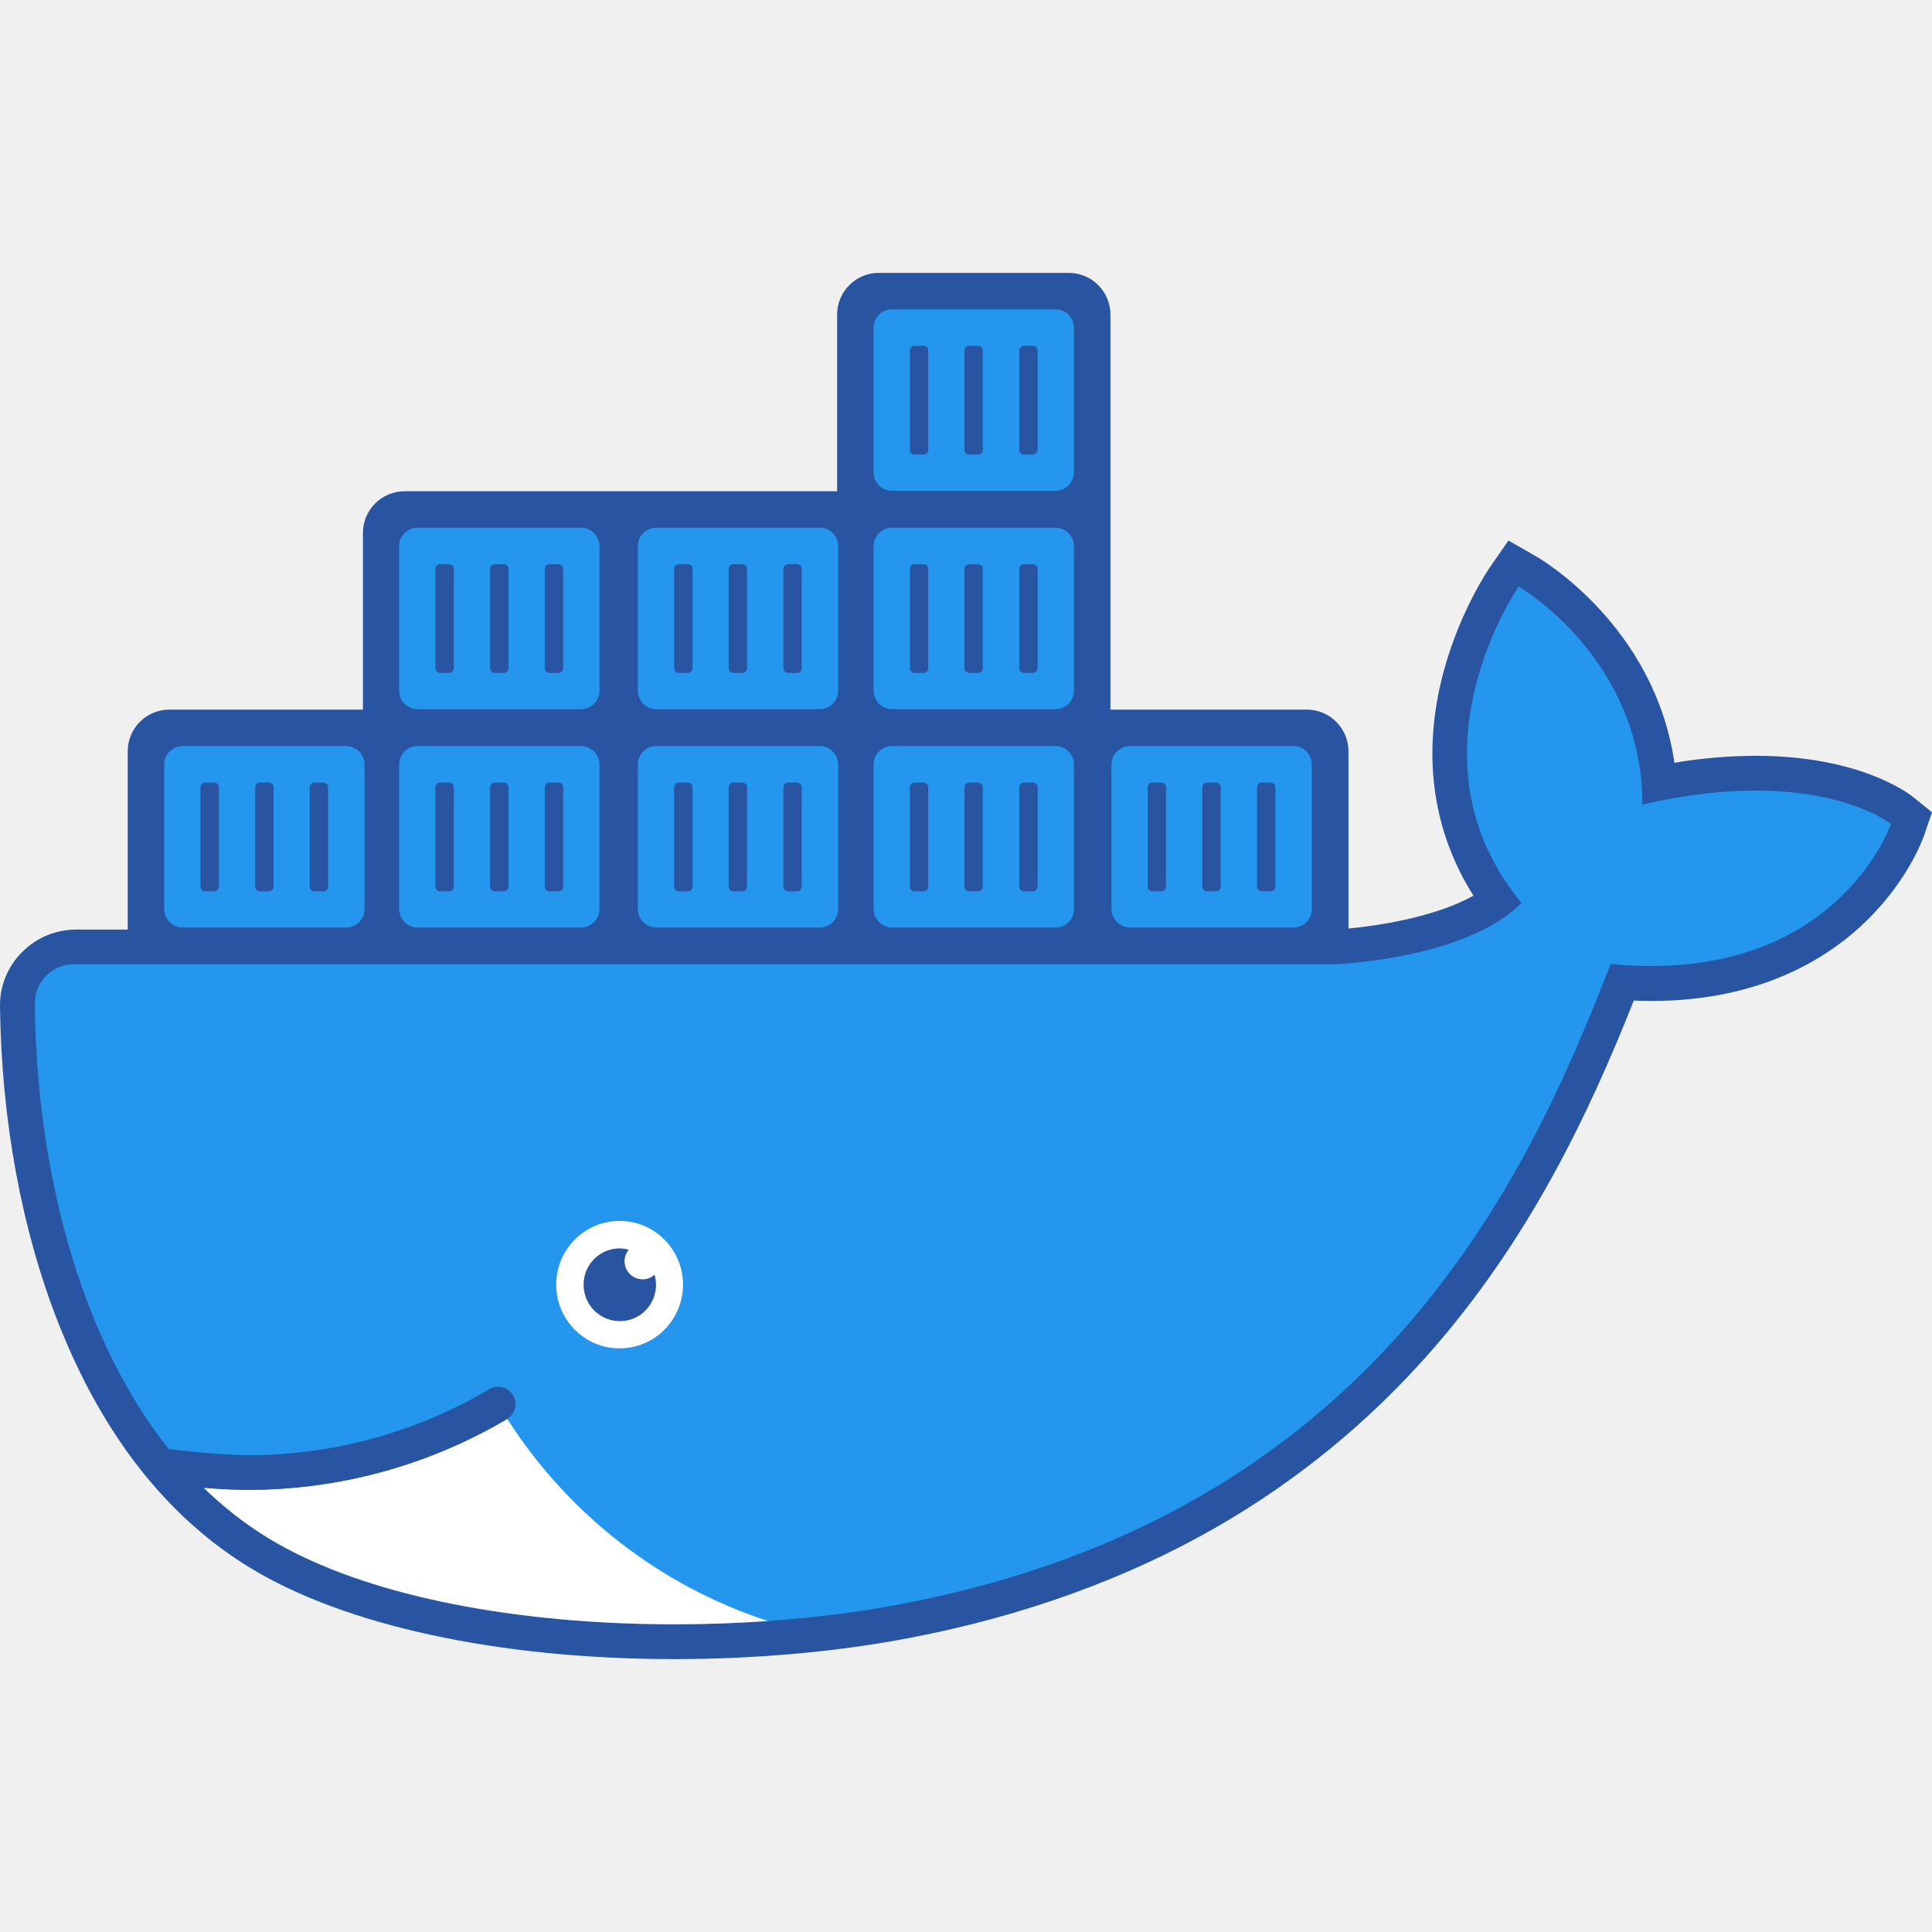
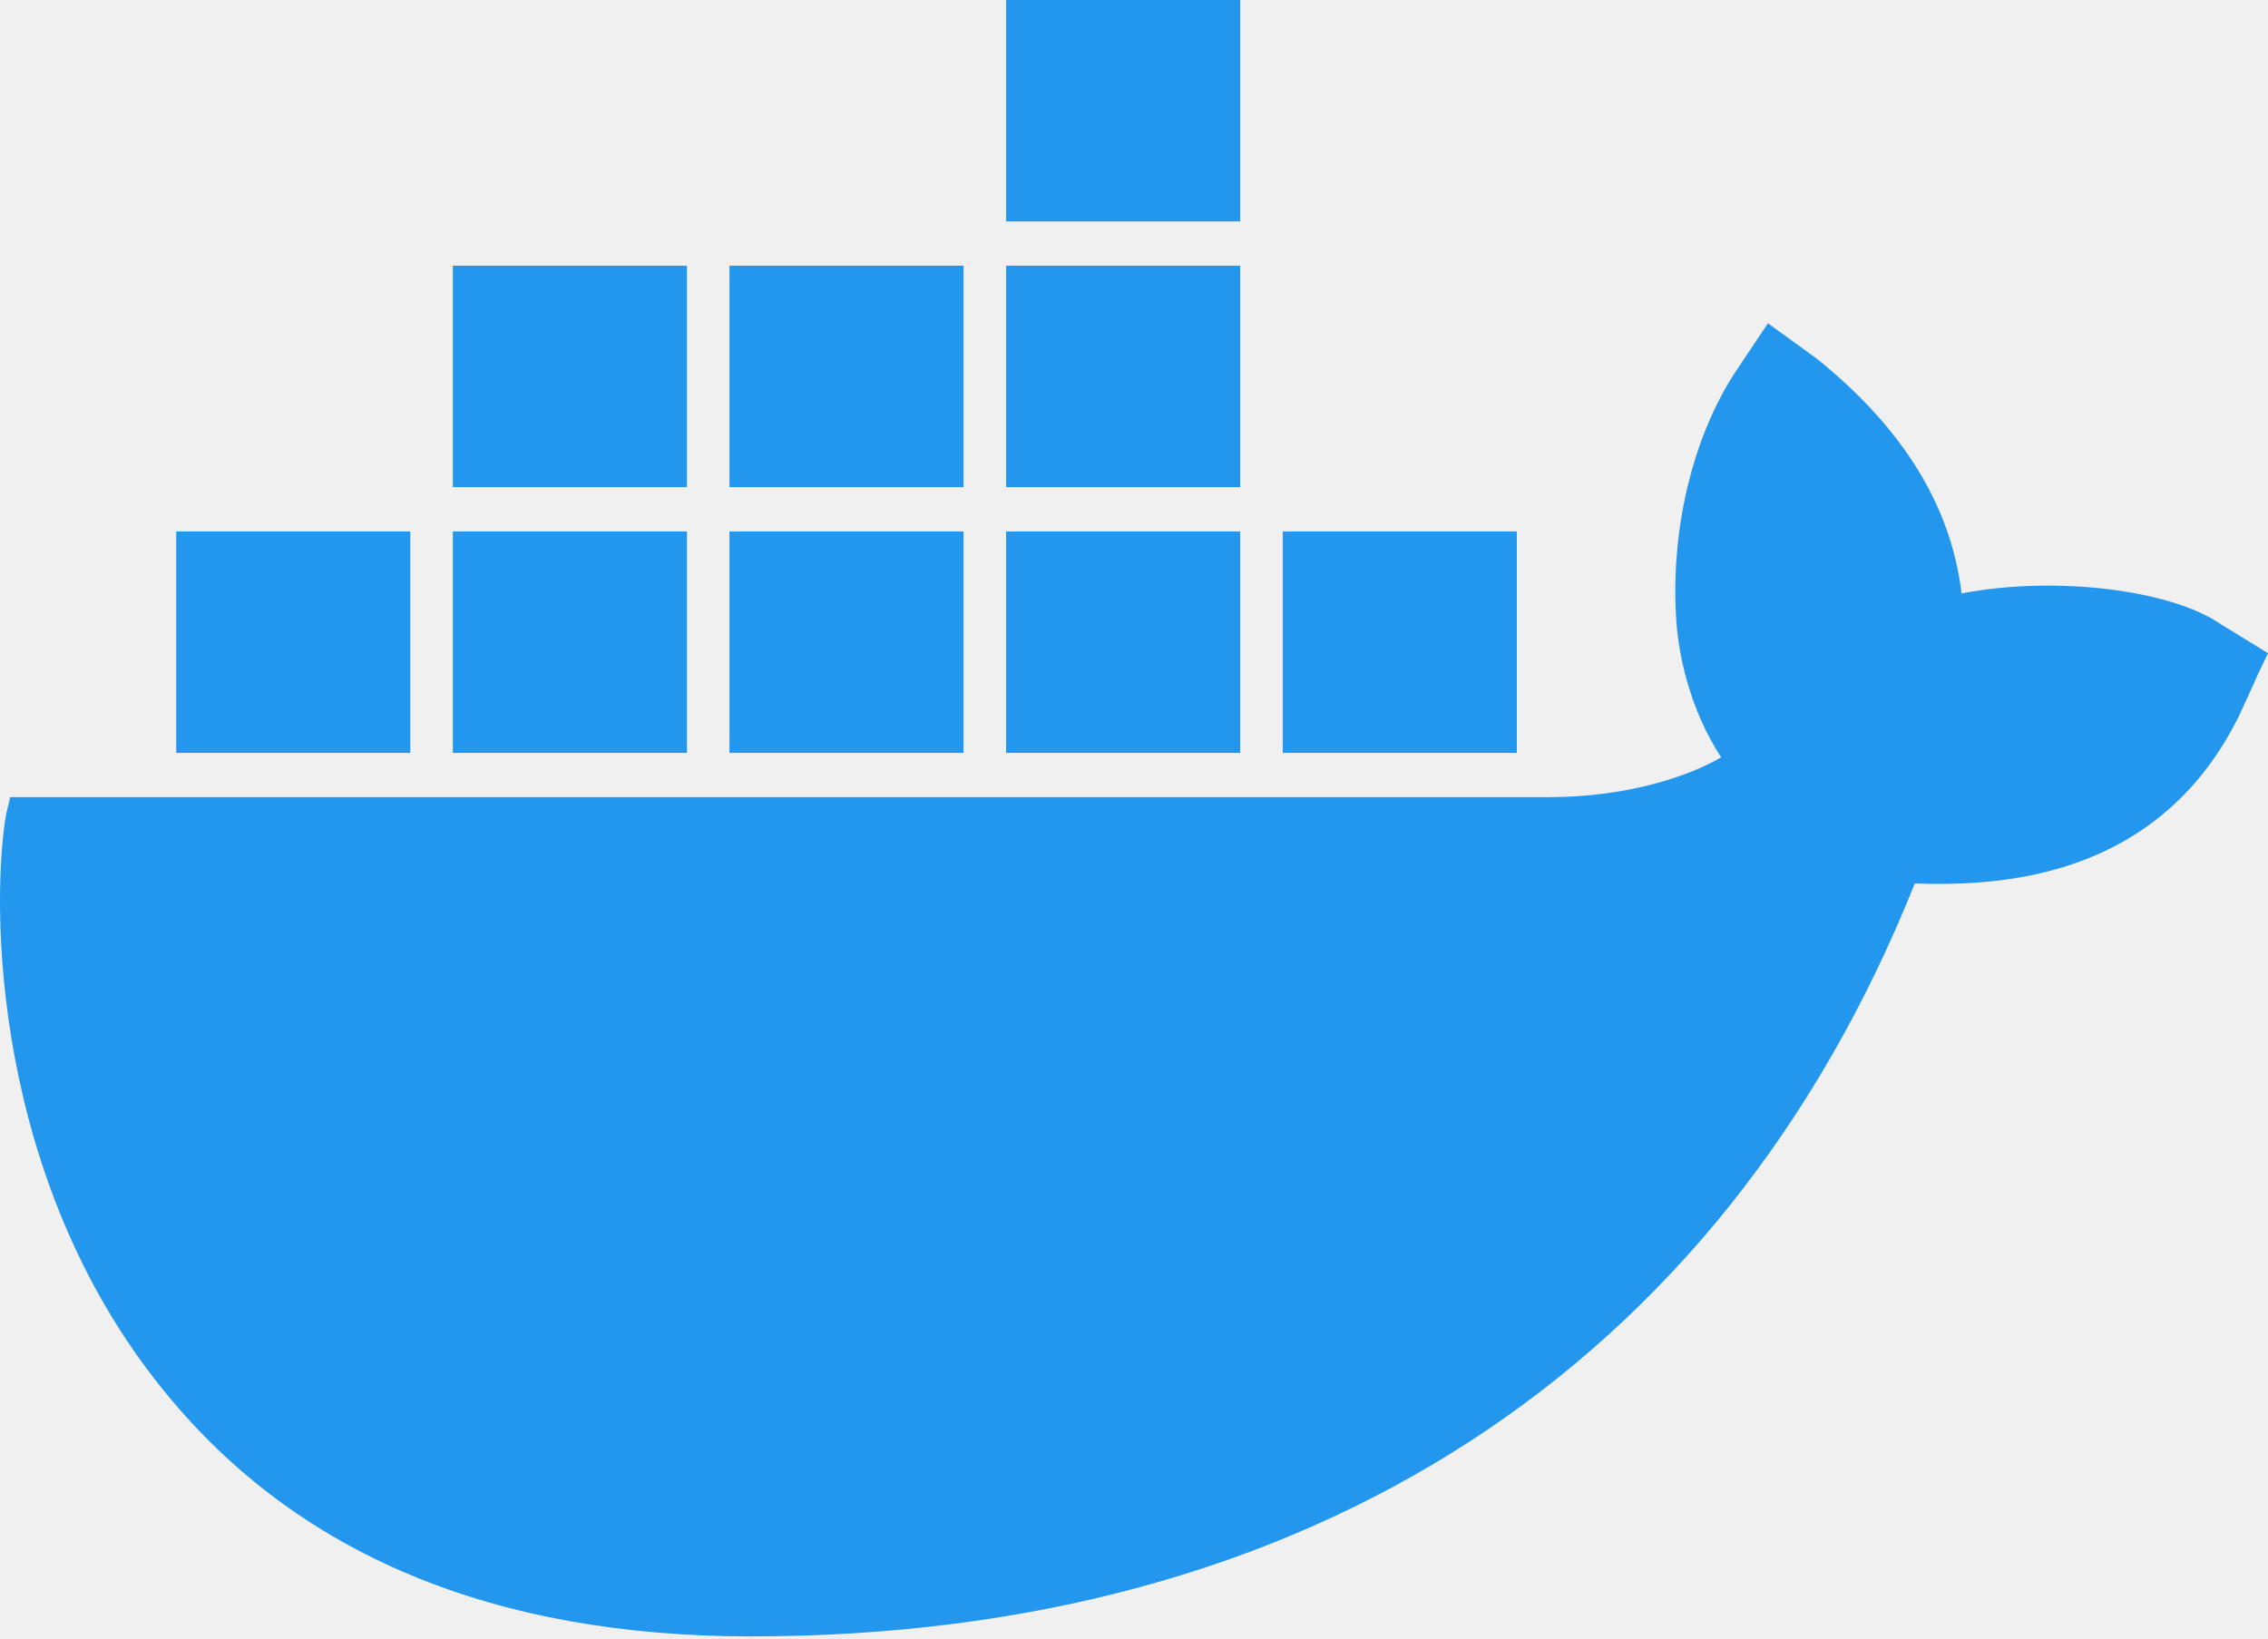
- <svg xmlns="http://www.w3.org/2000/svg" viewBox="0 0 48 48">
-   <g style="stroke-width:3.333">
-     <path fill="#2854a1" d="M158.424 43.397c-.433-.344-4.485-3.404-13.031-3.404a41.14 41.14 0 0 0-6.726.576c-1.654-11.32-11.011-16.842-11.444-17.086l-2.298-1.32-1.509 2.174c-.111.166-2.775 4.025-4.074 9.524-1.532 6.464-.599 12.53 2.686 17.718-3.207 1.785-7.958 2.495-10.356 2.717v-14.68a3.446 3.446 0 0 0-3.452-3.449H91.96V3.448A3.447 3.447 0 0 0 88.508 0H72.78a3.447 3.447 0 0 0-3.452 3.448v14.636H33.509a3.447 3.447 0 0 0-3.452 3.448v14.635H14.03a3.447 3.447 0 0 0-3.452 3.449v14.768H6.315a6.291 6.291 0 0 0-4.495 1.874A6.224 6.224 0 0 0 0 60.76c.122 9.468 1.809 18.571 4.873 26.31 3.63 9.17 8.946 15.955 15.805 20.146 7.87 4.823 20.7 7.584 35.175 7.584 6.77 0 13.53-.61 19.524-1.763 9.457-1.818 18.037-4.934 25.507-9.247a69.87 69.87 0 0 0 17.393-14.225c8.358-9.436 13.33-19.969 17.026-29.304.5.022.988.033 1.477.033 9.146 0 14.762-3.648 17.87-6.708 3.363-3.326 4.562-6.63 4.695-6.996l.655-1.92Z" style="stroke-width:11.111" transform="matrix(.3 0 0 .3 0 6.78)" />
-     <path fill="#2496ed" d="M28.648 39.183H15.14c-.855 0-1.543.688-1.543 1.541v11.953c0 .854.688 1.54 1.543 1.54h13.508c.855 0 1.543-.686 1.543-1.54V40.724c0-.853-.688-1.54-1.543-1.54z" style="stroke-width:11.111" transform="matrix(.3 0 0 .3 0 6.78)" />
-     <path fill="#2854a1" d="M18.126 50.825c0 .21-.167.388-.389.388h-.744a.386.386 0 0 1-.388-.388v-8.227c0-.21.166-.388.388-.388h.744c.211 0 .389.177.389.388zm4.528 0c0 .21-.166.388-.388.388h-.744a.386.386 0 0 1-.389-.388v-8.227c0-.21.167-.388.389-.388h.744c.21 0 .388.177.388.388zm4.518 0c0 .21-.167.388-.389.388h-.743a.386.386 0 0 1-.389-.388v-8.227c0-.21.167-.388.389-.388h.743c.211 0 .389.177.389.388z" style="stroke-width:11.111" transform="matrix(.3 0 0 .3 0 6.78)" />
-     <path fill="#2496ed" d="M48.105 39.183H34.597a1.54 1.54 0 0 0-1.543 1.541v11.953c0 .854.689 1.54 1.543 1.54h13.508c.855 0 1.543-.686 1.543-1.54V40.724c0-.853-.688-1.54-1.543-1.54z" style="stroke-width:11.111" transform="matrix(.3 0 0 .3 0 6.78)" />
-     <path fill="#2854a1" d="M37.583 50.825c0 .21-.166.388-.388.388h-.744a.386.386 0 0 1-.389-.388v-8.227c0-.21.167-.388.389-.388h.744c.21 0 .388.177.388.388zm4.529 0c0 .21-.167.388-.389.388h-.744a.386.386 0 0 1-.388-.388v-8.227c0-.21.167-.388.389-.388h.743c.211 0 .389.177.389.388zm4.528 0c0 .21-.166.388-.388.388h-.744a.386.386 0 0 1-.388-.388v-8.227c0-.21.166-.388.388-.388h.744c.21 0 .388.177.388.388z" style="stroke-width:11.111" transform="matrix(.3 0 0 .3 0 6.78)" />
-     <path fill="#2496ed" d="M67.874 39.183H54.366c-.855 0-1.543.688-1.543 1.541v11.953c0 .854.688 1.54 1.543 1.54h13.508c.854 0 1.543-.686 1.543-1.54V40.724c0-.853-.689-1.54-1.543-1.54z" style="stroke-width:11.111" transform="matrix(.3 0 0 .3 0 6.78)" />
-     <path fill="#2854a1" d="M57.352 50.825c0 .21-.167.388-.389.388h-.744a.386.386 0 0 1-.388-.388v-8.227c0-.21.166-.388.388-.388h.744c.21 0 .389.177.389.388zm4.517 0c0 .21-.167.388-.389.388h-.743a.386.386 0 0 1-.389-.388v-8.227c0-.21.167-.388.389-.388h.743c.211 0 .389.177.389.388zm4.528 0c0 .21-.166.388-.388.388h-.744a.386.386 0 0 1-.388-.388v-8.227c0-.21.166-.388.388-.388h.744c.21 0 .388.177.388.388z" style="stroke-width:11.111" transform="matrix(.3 0 0 .3 0 6.78)" />
-     <path fill="#2496ed" d="M87.398 39.183H73.89c-.855 0-1.543.688-1.543 1.541v11.953c0 .854.688 1.54 1.543 1.54h13.508c.855 0 1.543-.686 1.543-1.54V40.724c0-.853-.688-1.54-1.543-1.54z" style="stroke-width:11.111" transform="matrix(.3 0 0 .3 0 6.78)" />
-     <path fill="#2854a1" d="M76.876 50.825c0 .21-.167.388-.389.388h-.743a.386.386 0 0 1-.389-.388v-8.227c0-.21.167-.388.389-.388h.743c.211 0 .389.177.389.388zm4.517 0c0 .21-.167.388-.389.388h-.743a.386.386 0 0 1-.389-.388v-8.227c0-.21.167-.388.389-.388h.744c.21 0 .388.177.388.388zm4.529 0c0 .21-.167.388-.389.388h-.732a.386.386 0 0 1-.389-.388v-8.227c0-.21.167-.388.389-.388h.743c.211 0 .389.177.389.388v8.227z" style="stroke-width:11.111" transform="matrix(.3 0 0 .3 0 6.78)" />
-     <path fill="#2496ed" d="M48.105 21.1H34.597c-.854 0-1.543.687-1.543 1.54v11.953c0 .854.689 1.541 1.543 1.541h13.508c.855 0 1.543-.687 1.543-1.541V22.641c0-.854-.688-1.541-1.543-1.541z" style="stroke-width:11.111" transform="matrix(.3 0 0 .3 0 6.78)" />
-     <path fill="#2854a1" d="M37.583 32.741a.385.385 0 0 1-.388.388h-.744a.386.386 0 0 1-.389-.388v-8.227c0-.21.167-.388.389-.388h.744c.21 0 .388.167.388.388zm4.529 0a.386.386 0 0 1-.389.388h-.744a.386.386 0 0 1-.388-.388v-8.227c0-.21.167-.388.389-.388h.743c.211 0 .389.167.389.388zm4.528 0a.385.385 0 0 1-.388.388h-.744a.386.386 0 0 1-.388-.388v-8.227c0-.21.166-.388.388-.388h.744c.21 0 .388.167.388.388z" style="stroke-width:11.111" transform="matrix(.3 0 0 .3 0 6.78)" />
-     <path fill="#2496ed" d="M67.874 21.1H54.366c-.855 0-1.543.687-1.543 1.54v11.953c0 .854.688 1.541 1.543 1.541h13.508c.854 0 1.543-.687 1.543-1.541V22.641c0-.854-.689-1.541-1.543-1.541z" style="stroke-width:11.111" transform="matrix(.3 0 0 .3 0 6.78)" />
-     <path fill="#2854a1" d="M57.352 32.741a.386.386 0 0 1-.389.388h-.744a.386.386 0 0 1-.388-.388v-8.227c0-.21.166-.388.388-.388h.744c.21 0 .389.167.389.388zm4.517 0a.386.386 0 0 1-.389.388h-.743a.386.386 0 0 1-.389-.388v-8.227c0-.21.167-.388.389-.388h.743c.211 0 .389.167.389.388zm4.528 0a.385.385 0 0 1-.388.388h-.744a.386.386 0 0 1-.388-.388v-8.227c0-.21.166-.388.388-.388h.744c.21 0 .388.167.388.388z" style="stroke-width:11.111" transform="matrix(.3 0 0 .3 0 6.78)" />
-     <path fill="#2496ed" d="M87.398 21.1H73.89c-.855 0-1.543.687-1.543 1.54v11.953c0 .854.688 1.541 1.543 1.541h13.508c.855 0 1.543-.687 1.543-1.541V22.641c0-.854-.688-1.541-1.543-1.541z" style="stroke-width:11.111" transform="matrix(.3 0 0 .3 0 6.78)" />
-     <path fill="#2854a1" d="M76.876 32.741a.386.386 0 0 1-.389.388h-.743a.386.386 0 0 1-.389-.388v-8.227c0-.21.167-.388.389-.388h.743c.211 0 .389.167.389.388zm4.517 0a.386.386 0 0 1-.389.388h-.743a.386.386 0 0 1-.389-.388v-8.227c0-.21.167-.388.389-.388h.744c.21 0 .388.167.388.388zm4.529 0a.386.386 0 0 1-.389.388h-.732a.386.386 0 0 1-.389-.388v-8.227c0-.21.167-.388.389-.388h.743c.211 0 .389.167.389.388v8.227z" style="stroke-width:11.111" transform="matrix(.3 0 0 .3 0 6.78)" />
-     <path fill="#2496ed" d="M87.398 3.016H73.89c-.855 0-1.543.687-1.543 1.541v11.952c0 .854.688 1.541 1.543 1.541h13.508c.855 0 1.543-.687 1.543-1.54V4.556c0-.854-.688-1.541-1.543-1.541z" style="stroke-width:11.111" transform="matrix(.3 0 0 .3 0 6.78)" />
-     <path fill="#2854a1" d="M76.876 14.658c0 .21-.167.388-.389.388h-.743a.386.386 0 0 1-.389-.388V6.43c0-.21.167-.388.389-.388h.743c.211 0 .389.166.389.388zm4.517 0c0 .21-.167.388-.389.388h-.743a.386.386 0 0 1-.389-.388V6.43c0-.21.167-.388.389-.388h.744c.21 0 .388.166.388.388zm4.529 0c0 .21-.167.388-.389.388h-.732a.386.386 0 0 1-.389-.388V6.43c0-.21.167-.388.389-.388h.743c.211 0 .389.166.389.388v8.227z" style="stroke-width:11.111" transform="matrix(.3 0 0 .3 0 6.78)" />
-     <path fill="#2496ed" d="M107.1 39.183H93.591c-.854 0-1.542.688-1.542 1.541v11.953c0 .854.688 1.54 1.542 1.54H107.1c.854 0 1.542-.686 1.542-1.54V40.724c0-.853-.699-1.54-1.542-1.54z" style="stroke-width:11.111" transform="matrix(.3 0 0 .3 0 6.78)" />
-     <path fill="#2854a1" d="M96.566 50.825c0 .21-.166.388-.388.388h-.744a.386.386 0 0 1-.388-.388v-8.227c0-.21.166-.388.388-.388h.744c.21 0 .388.177.388.388zm4.529 0c0 .21-.167.388-.389.388h-.744a.386.386 0 0 1-.388-.388v-8.227c0-.21.167-.388.389-.388h.743c.211 0 .389.177.389.388zm4.528 0c0 .21-.166.388-.388.388h-.744a.385.385 0 0 1-.388-.388v-8.227c0-.21.166-.388.388-.388h.744c.211 0 .388.177.388.388z" style="stroke-width:11.111" transform="matrix(.3 0 0 .3 0 6.78)" />
-     <path fill="#2496ed" d="M2.886 60.493a3.215 3.215 0 0 1 3.208-3.237h104.302c.755 0 11.133-.543 15.606-5.078-10.012-12.141-.233-26.2-.233-26.2s10.245 5.899 10.245 18.05c14.429-3.337 20.589 1.608 20.589 1.608s-4.595 13.416-23.22 11.598c-6.937 17.972-19.602 45.47-58.561 52.976-16.838 3.237-40.27 2.129-52.645-5.444C8.635 96.472 3.03 77.579 2.886 60.493Z" style="stroke-width:11.111" transform="matrix(.3 0 0 .3 0 6.78)" />
-     <path fill="#fff" d="M51.313 89.066c2.9 0 5.25-2.363 5.25-5.278 0-2.915-2.35-5.277-5.25-5.277s-5.25 2.363-5.25 5.277c0 2.915 2.35 5.278 5.25 5.278z" style="stroke-width:11.111" transform="matrix(.3 0 0 .3 0 6.78)" />
-     <path fill="#2854a1" d="M51.757 82.17c-.11-.477.033-.92.311-1.276a2.878 2.878 0 0 0-1.41-.033c-1.61.366-2.62 1.974-2.253 3.604a3.01 3.01 0 0 0 3.596 2.273c1.61-.366 2.62-1.974 2.254-3.604-.012-.055-.045-.11-.056-.166a1.469 1.469 0 0 1-.633.344 1.51 1.51 0 0 1-1.809-1.142Z" style="stroke-width:11.111" transform="matrix(.3 0 0 .3 0 6.78)" />
-     <path fill="#fff" d="M42.012 94.909c-.011 0-.011.011-.022.011a42.106 42.106 0 0 1-21.456 5.865c-.988 0-2.342-.077-3.685-.199a29.906 29.906 0 0 0 5.328 4.169c8.125 4.967 21.011 7.162 33.665 7.162 2.608 0 5.206-.088 7.747-.277-8.98-2.927-16.582-8.914-21.577-16.731z" style="stroke-width:11.111" transform="matrix(.3 0 0 .3 0 6.78)" />
-     <path fill="#2854a1" d="M20.534 100.785c-2.098 0-4.45-.199-6.304-.454-.789-.111-1.72-3.138-.922-3.016 1.72.244 5.284.599 7.226.599a39.133 39.133 0 0 0 19.98-5.466 1.445 1.445 0 0 1 1.975.499c.41.676.178 1.563-.5 1.973a42.106 42.106 0 0 1-21.455 5.865z" style="stroke-width:11.111" transform="matrix(.3 0 0 .3 0 6.78)" />
-   </g>
+ <svg xmlns="http://www.w3.org/2000/svg" height="185" preserveAspectRatio="xMidYMid" viewBox="0 0 256 185" width="256">
+   <path d="m250.716 70.497c-5.765-4-18.975-5.5-29.304-3.5-1.201-10-6.725-18.749-16.333-26.499l-5.524-4-3.843 5.75c-4.804 7.5-7.206 17.999-6.485 27.999.24 3.5 1.441 9.75 5.044 15.249-3.363 2-10.328 4.5-19.456 4.5h-173.66l-.48 2c-1.681 10-1.681 41.248 18.015 65.247 14.892 18.249 36.99 27.499 66.053 27.499 62.931 0 109.528-30.249 131.386-84.997 8.647.25 27.142 0 36.509-18.749.24-.5.721-1.5 2.402-5.25l.961-2zm-110.729-70.497h-26.421v24.999h26.421zm0 29.999h-26.421v24.999h26.421zm-31.225 0h-26.421v24.999h26.421zm-31.225 0h-26.421v24.999h26.421zm-31.225 29.999h-26.421v24.999h26.421zm31.225 0h-26.421v24.999h26.421zm31.225 0h-26.421v24.999h26.421zm31.225 0h-26.421v24.999h26.421zm31.225 0h-26.421v24.999h26.421z" fill="#2396ed" />
</svg>
